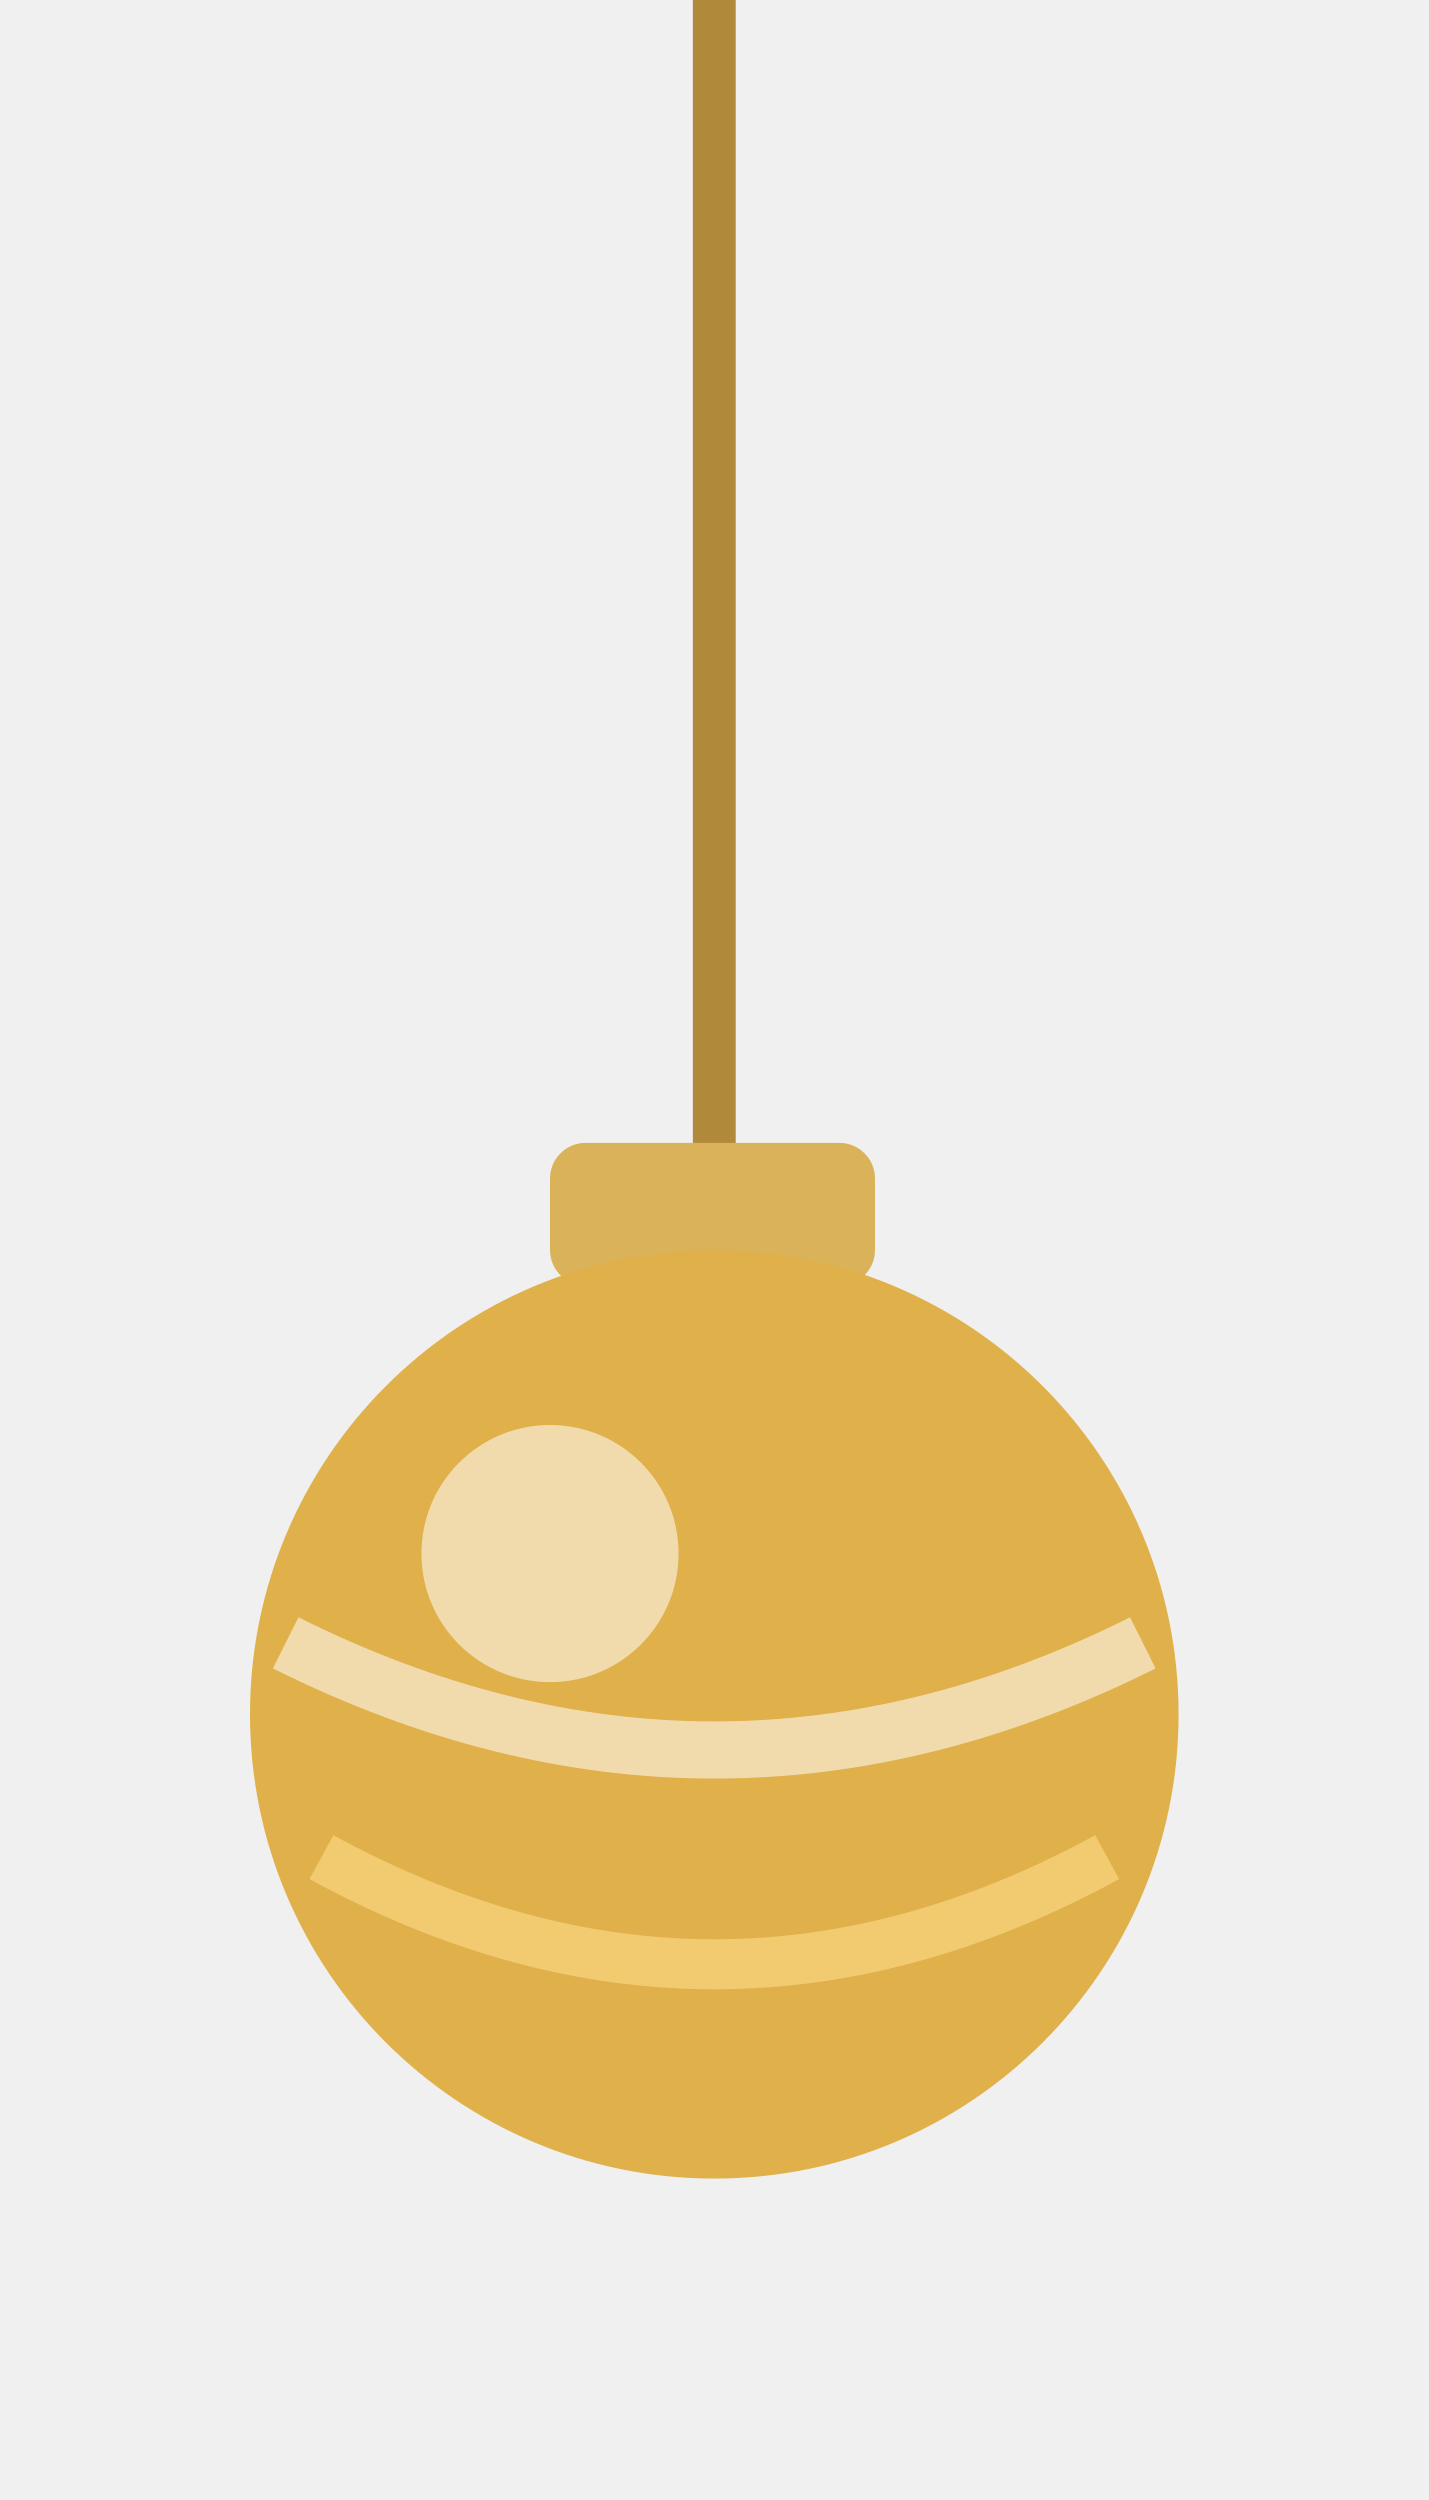
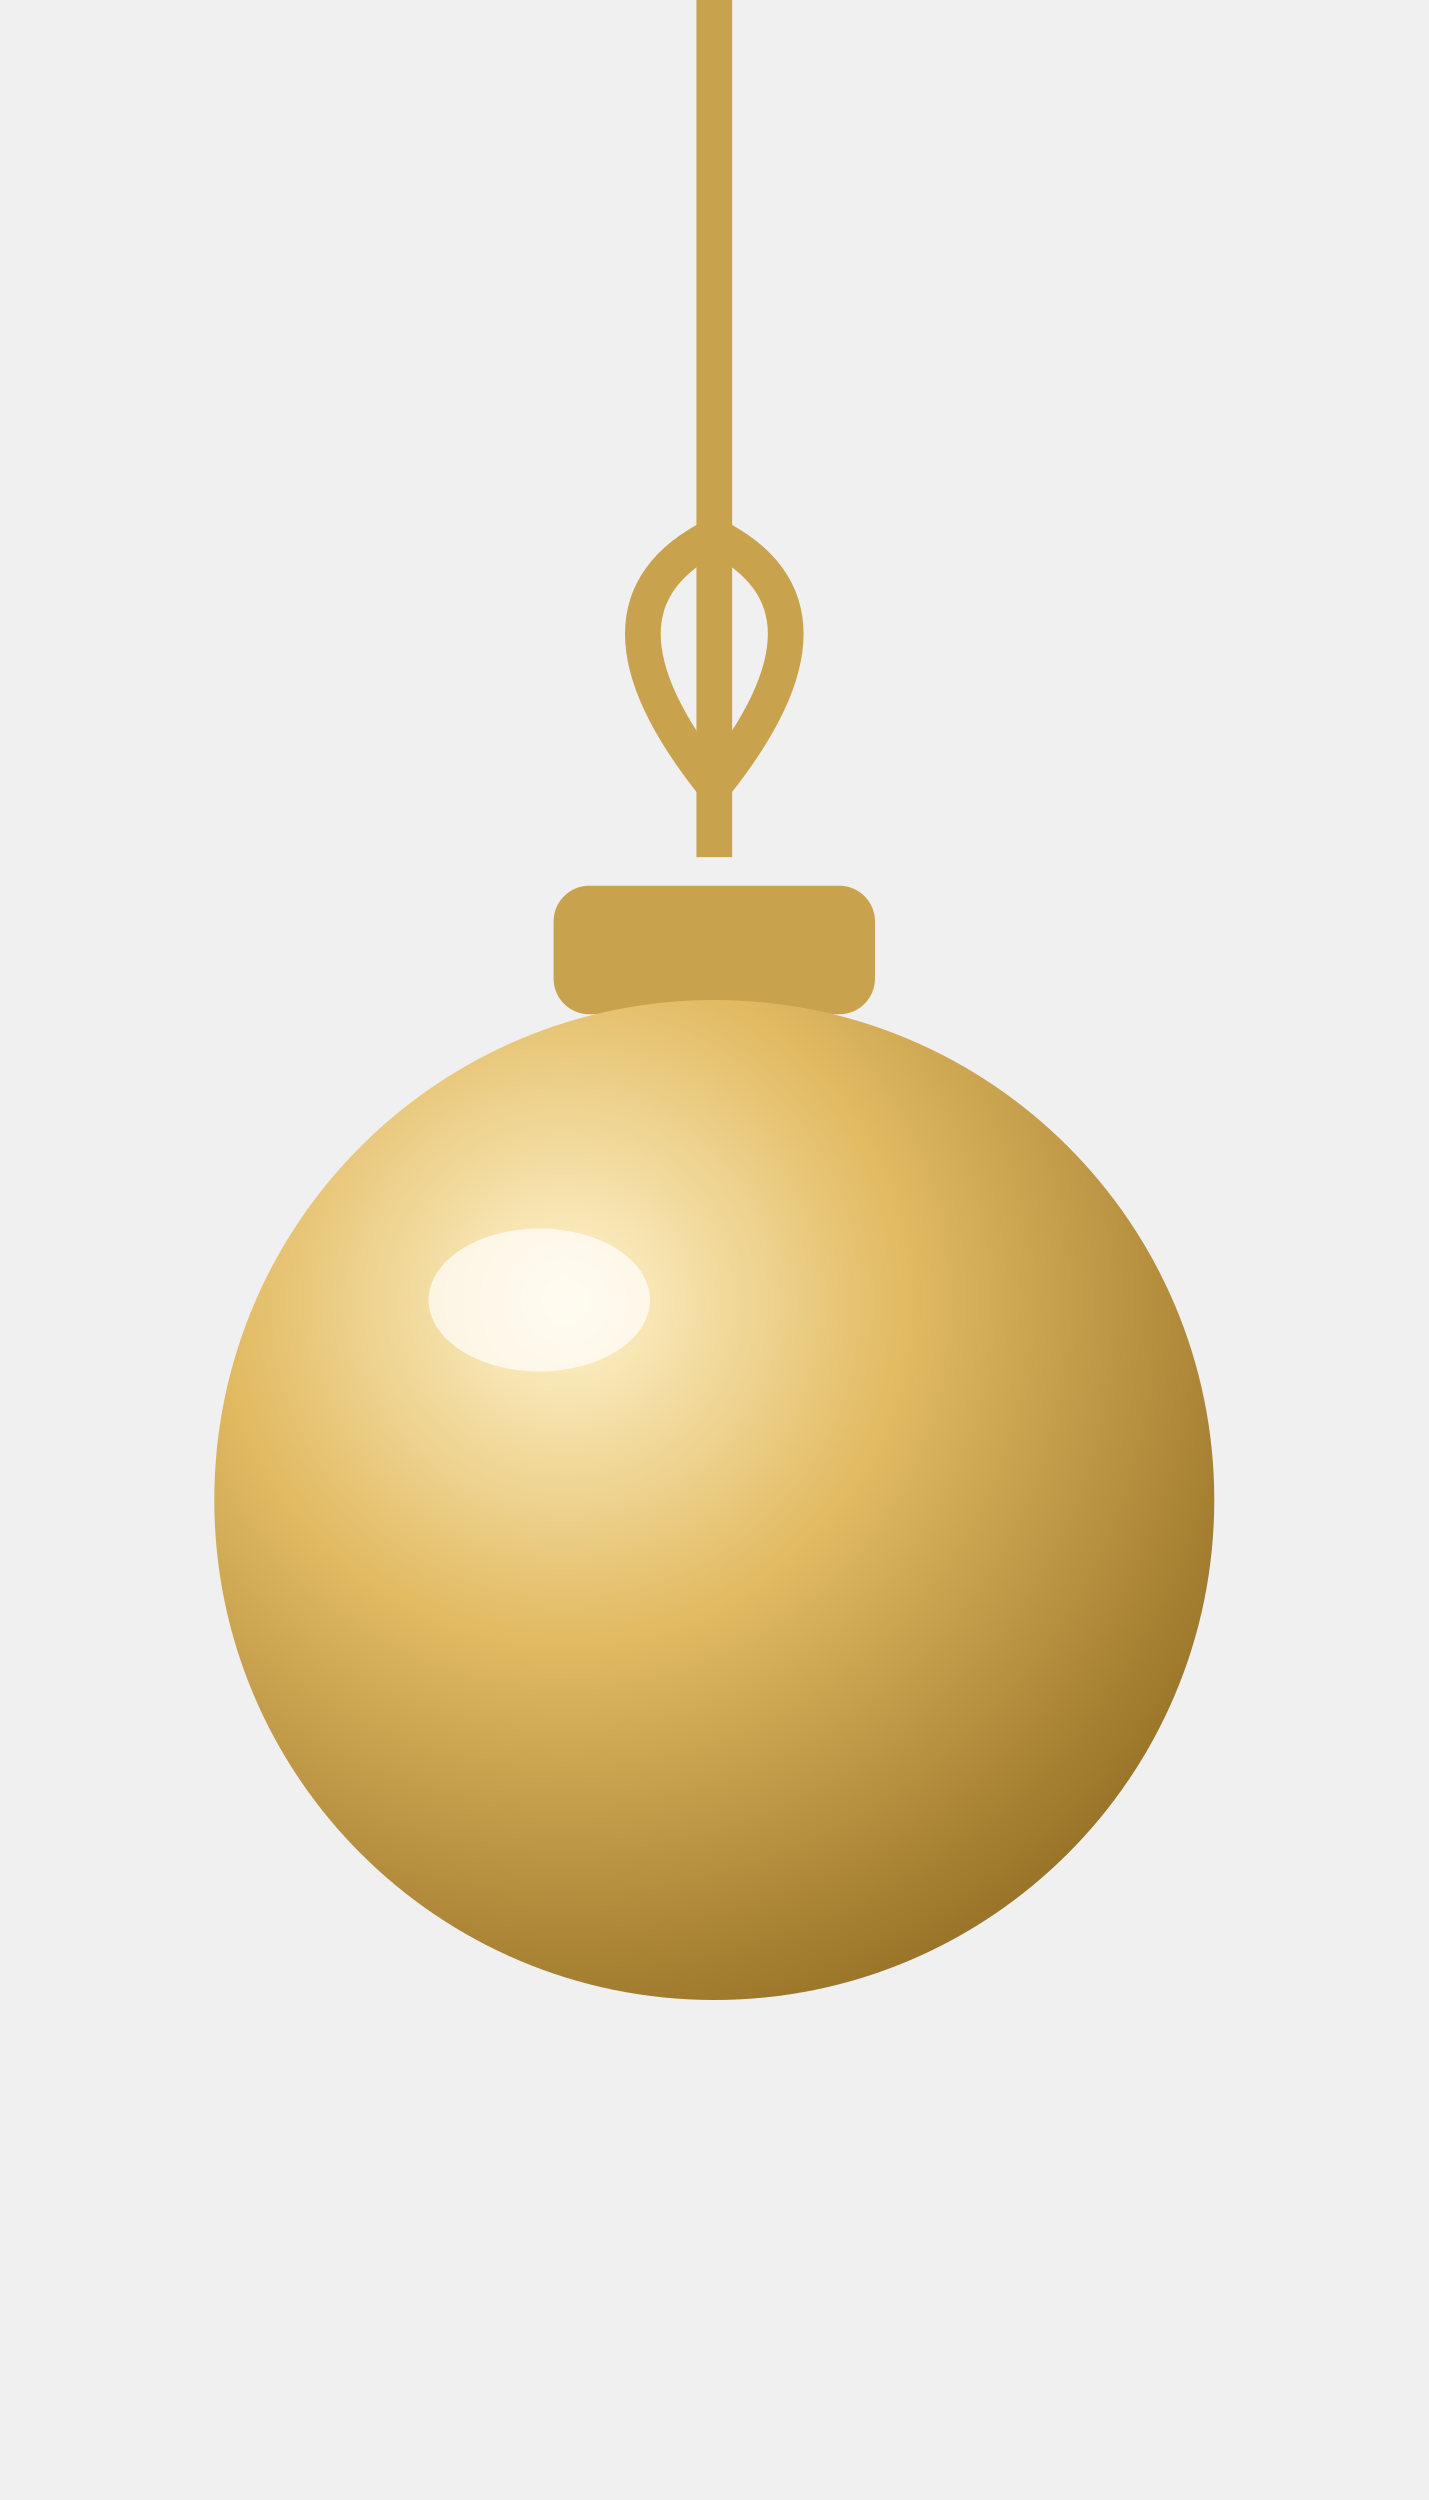
- <svg xmlns="http://www.w3.org/2000/svg" viewBox="0 0 40 70" width="40" height="70">
-   <line x1="20" y1="0" x2="20" y2="34" stroke="#b08a3a" stroke-width="1.2" />
-   <line x1="20" y1="29" x2="20" y2="35" stroke="#b08a3a" stroke-width="1" />
-   <rect x="15.4" y="32.0" width="9.1" height="4" rx="1" fill="#d9b25a" />
-   <circle cx="20" cy="48" r="13" fill="#e0b04a" />
-   <circle cx="15.4" cy="43.5" r="3.6" fill="#fff" opacity=".55" />
-   <path d="M8 46 Q20 52 32 46" stroke="#fff" stroke-width="1.6" fill="none" opacity=".55" />
-   <path d="M9 52 Q20 58 31 52" stroke="#f6d27a" stroke-width="1.4" fill="none" opacity=".8" />
+ <svg xmlns="http://www.w3.org/2000/svg" viewBox="0 0 40 70">
+   <defs>
+     <radialGradient id="gold" cx=".35" cy=".3" r=".75">
+       <stop offset="0" stop-color="#fff4cf" />
+       <stop offset=".45" stop-color="#e2bb63" />
+       <stop offset="1" stop-color="#9a7428" />
+     </radialGradient>
+     <radialGradient id="pearl" cx=".35" cy=".3" r=".75">
+       <stop offset="0" stop-color="#ffffff" />
+       <stop offset=".6" stop-color="#efe8dc" />
+       <stop offset="1" stop-color="#b9ab92" />
+     </radialGradient>
+     <radialGradient id="wine" cx=".35" cy=".3" r=".75">
+       <stop offset="0" stop-color="#f3a4ab" />
+       <stop offset=".45" stop-color="#b3283a" />
+       <stop offset="1" stop-color="#5e0f1c" />
+     </radialGradient>
+     <radialGradient id="sage" cx=".35" cy=".3" r=".75">
+       <stop offset="0" stop-color="#d9efe1" />
+       <stop offset=".5" stop-color="#5f9a78" />
+       <stop offset="1" stop-color="#244a35" />
+     </radialGradient>
+     <filter id="sh">
+       <feDropShadow dx="0" dy=".6" stdDeviation=".6" flood-color="#6b7fa0" flood-opacity=".7" />
+     </filter>
+   </defs>
+   <line x1="20" y1="0" x2="20" y2="24" stroke="#c9a24e" stroke-width="1" />
+   <path d="M20 22 q-4 -5 0 -7 q4 2 0 7" fill="none" stroke="#c9a24e" stroke-width="1" />
+   <rect x="15.5" y="24.8" width="9.0" height="3.6" rx="1" fill="#c9a24e" />
+   <circle cx="20" cy="42" r="14" fill="url(#gold)" />
+   <ellipse cx="15.1" cy="36.4" rx="3.1" ry="2.0" fill="#fff" opacity=".7" />
</svg>
